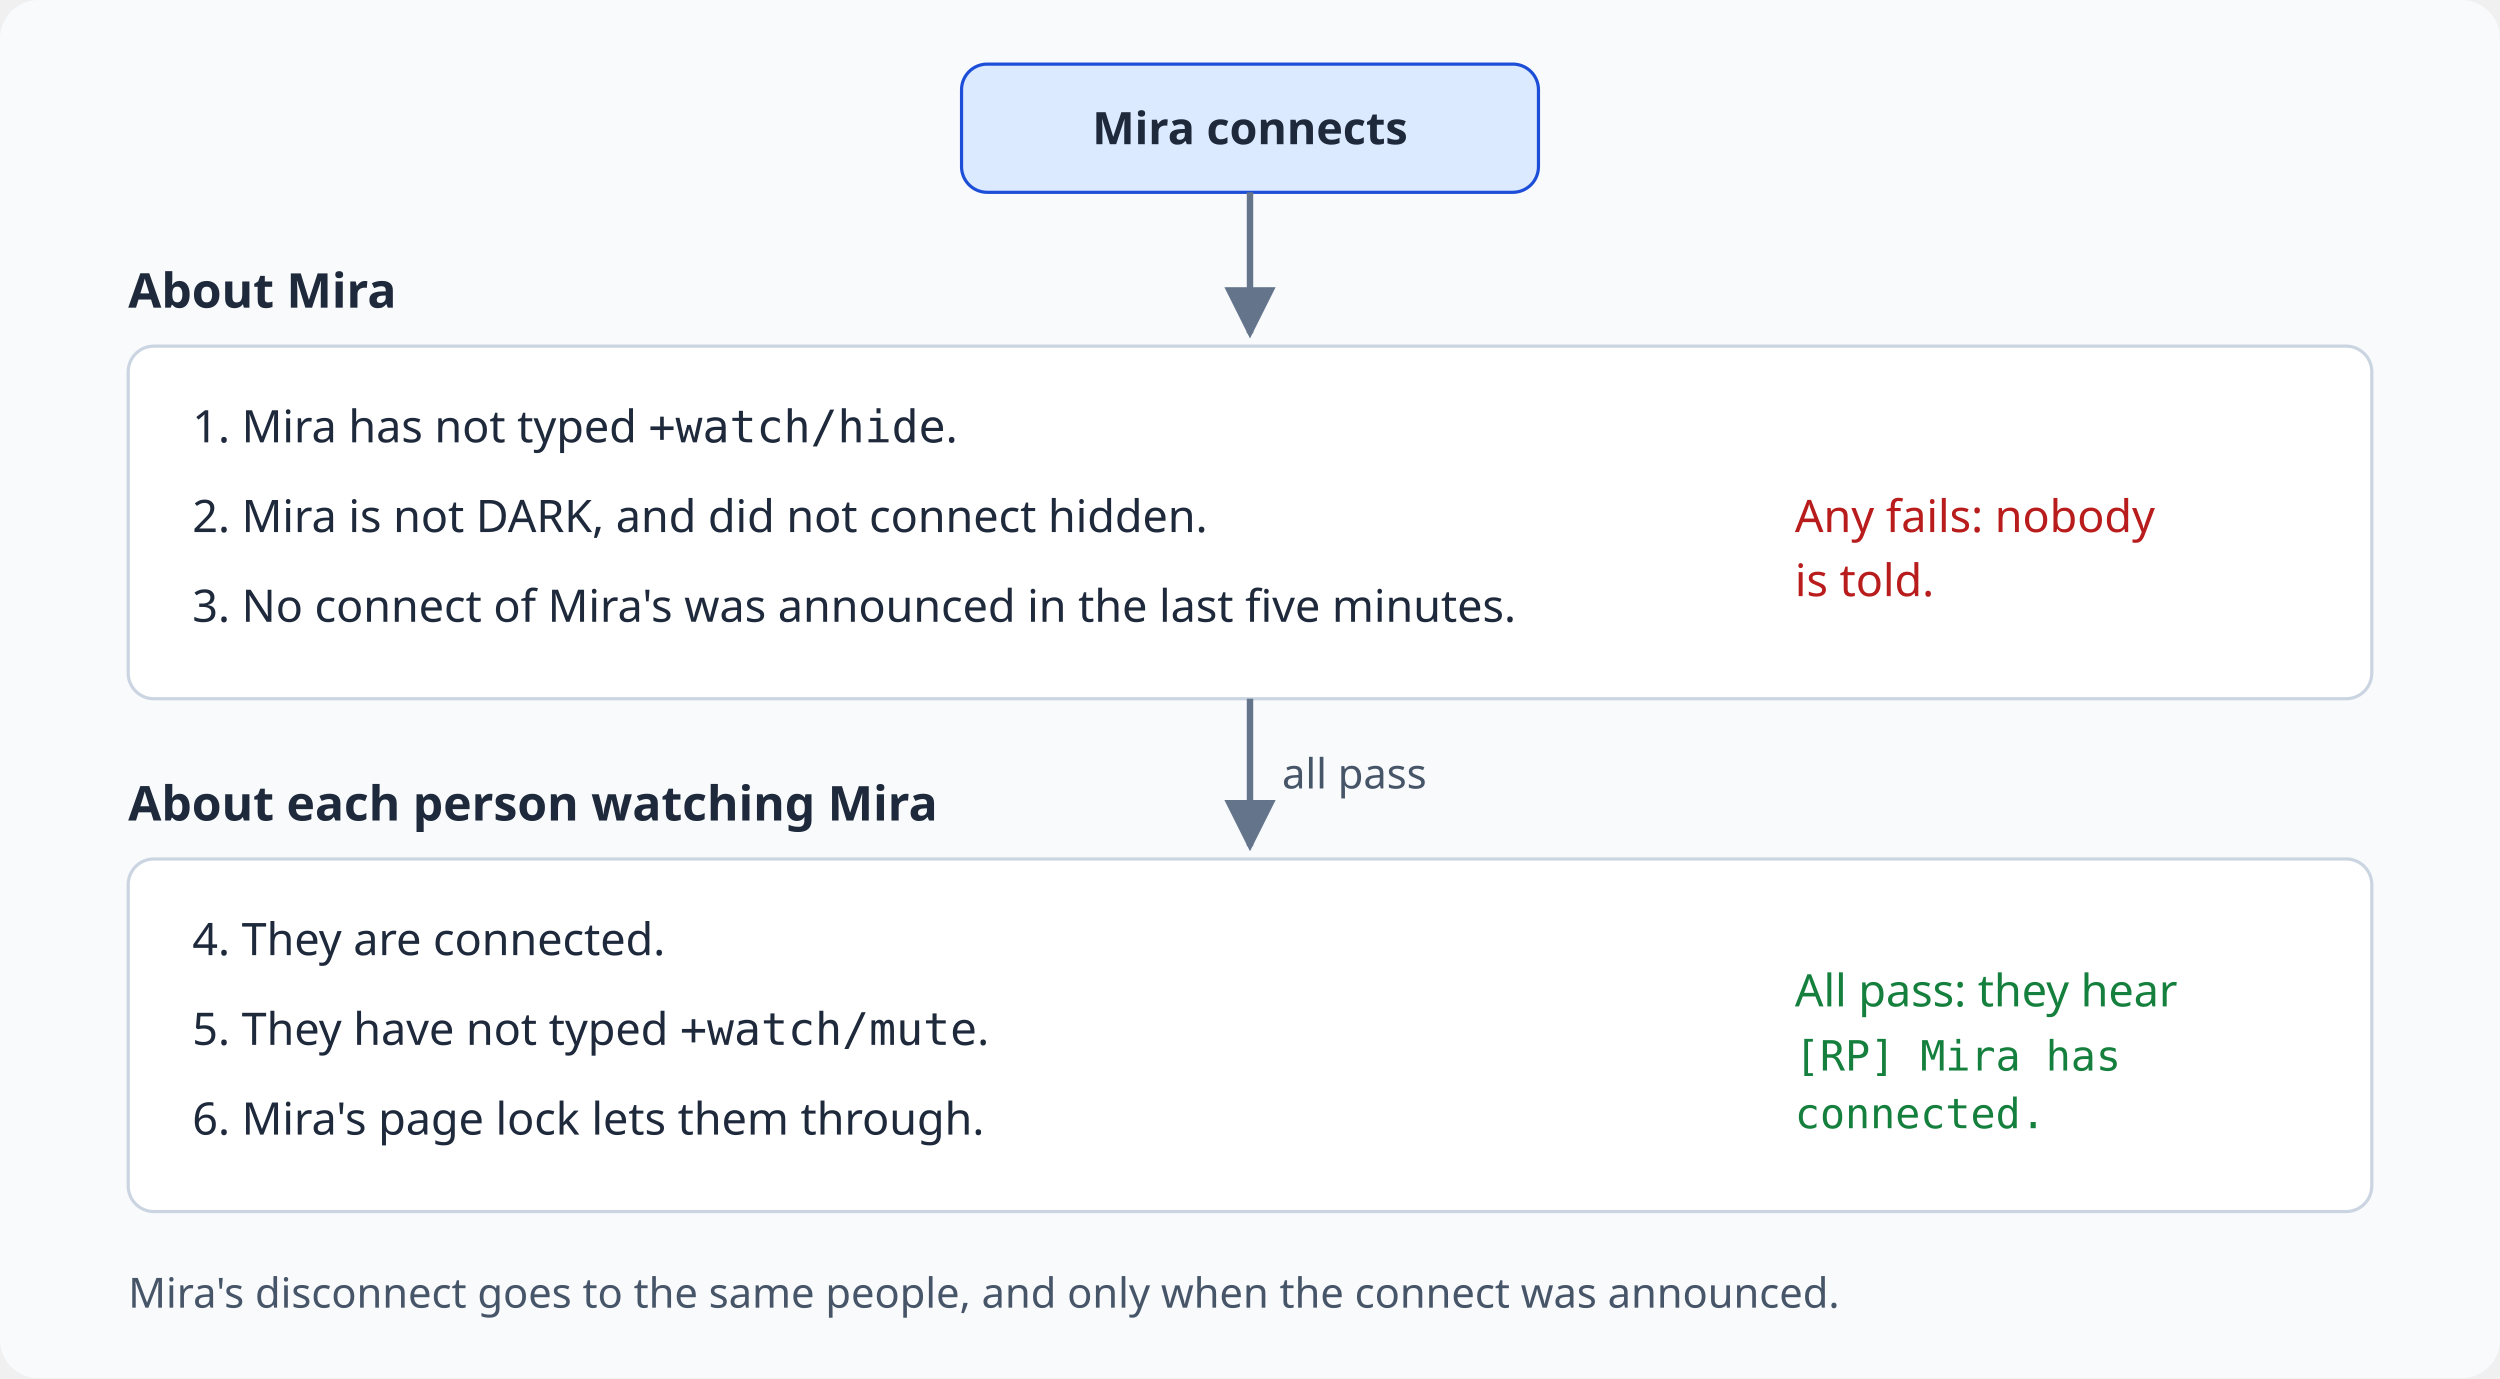
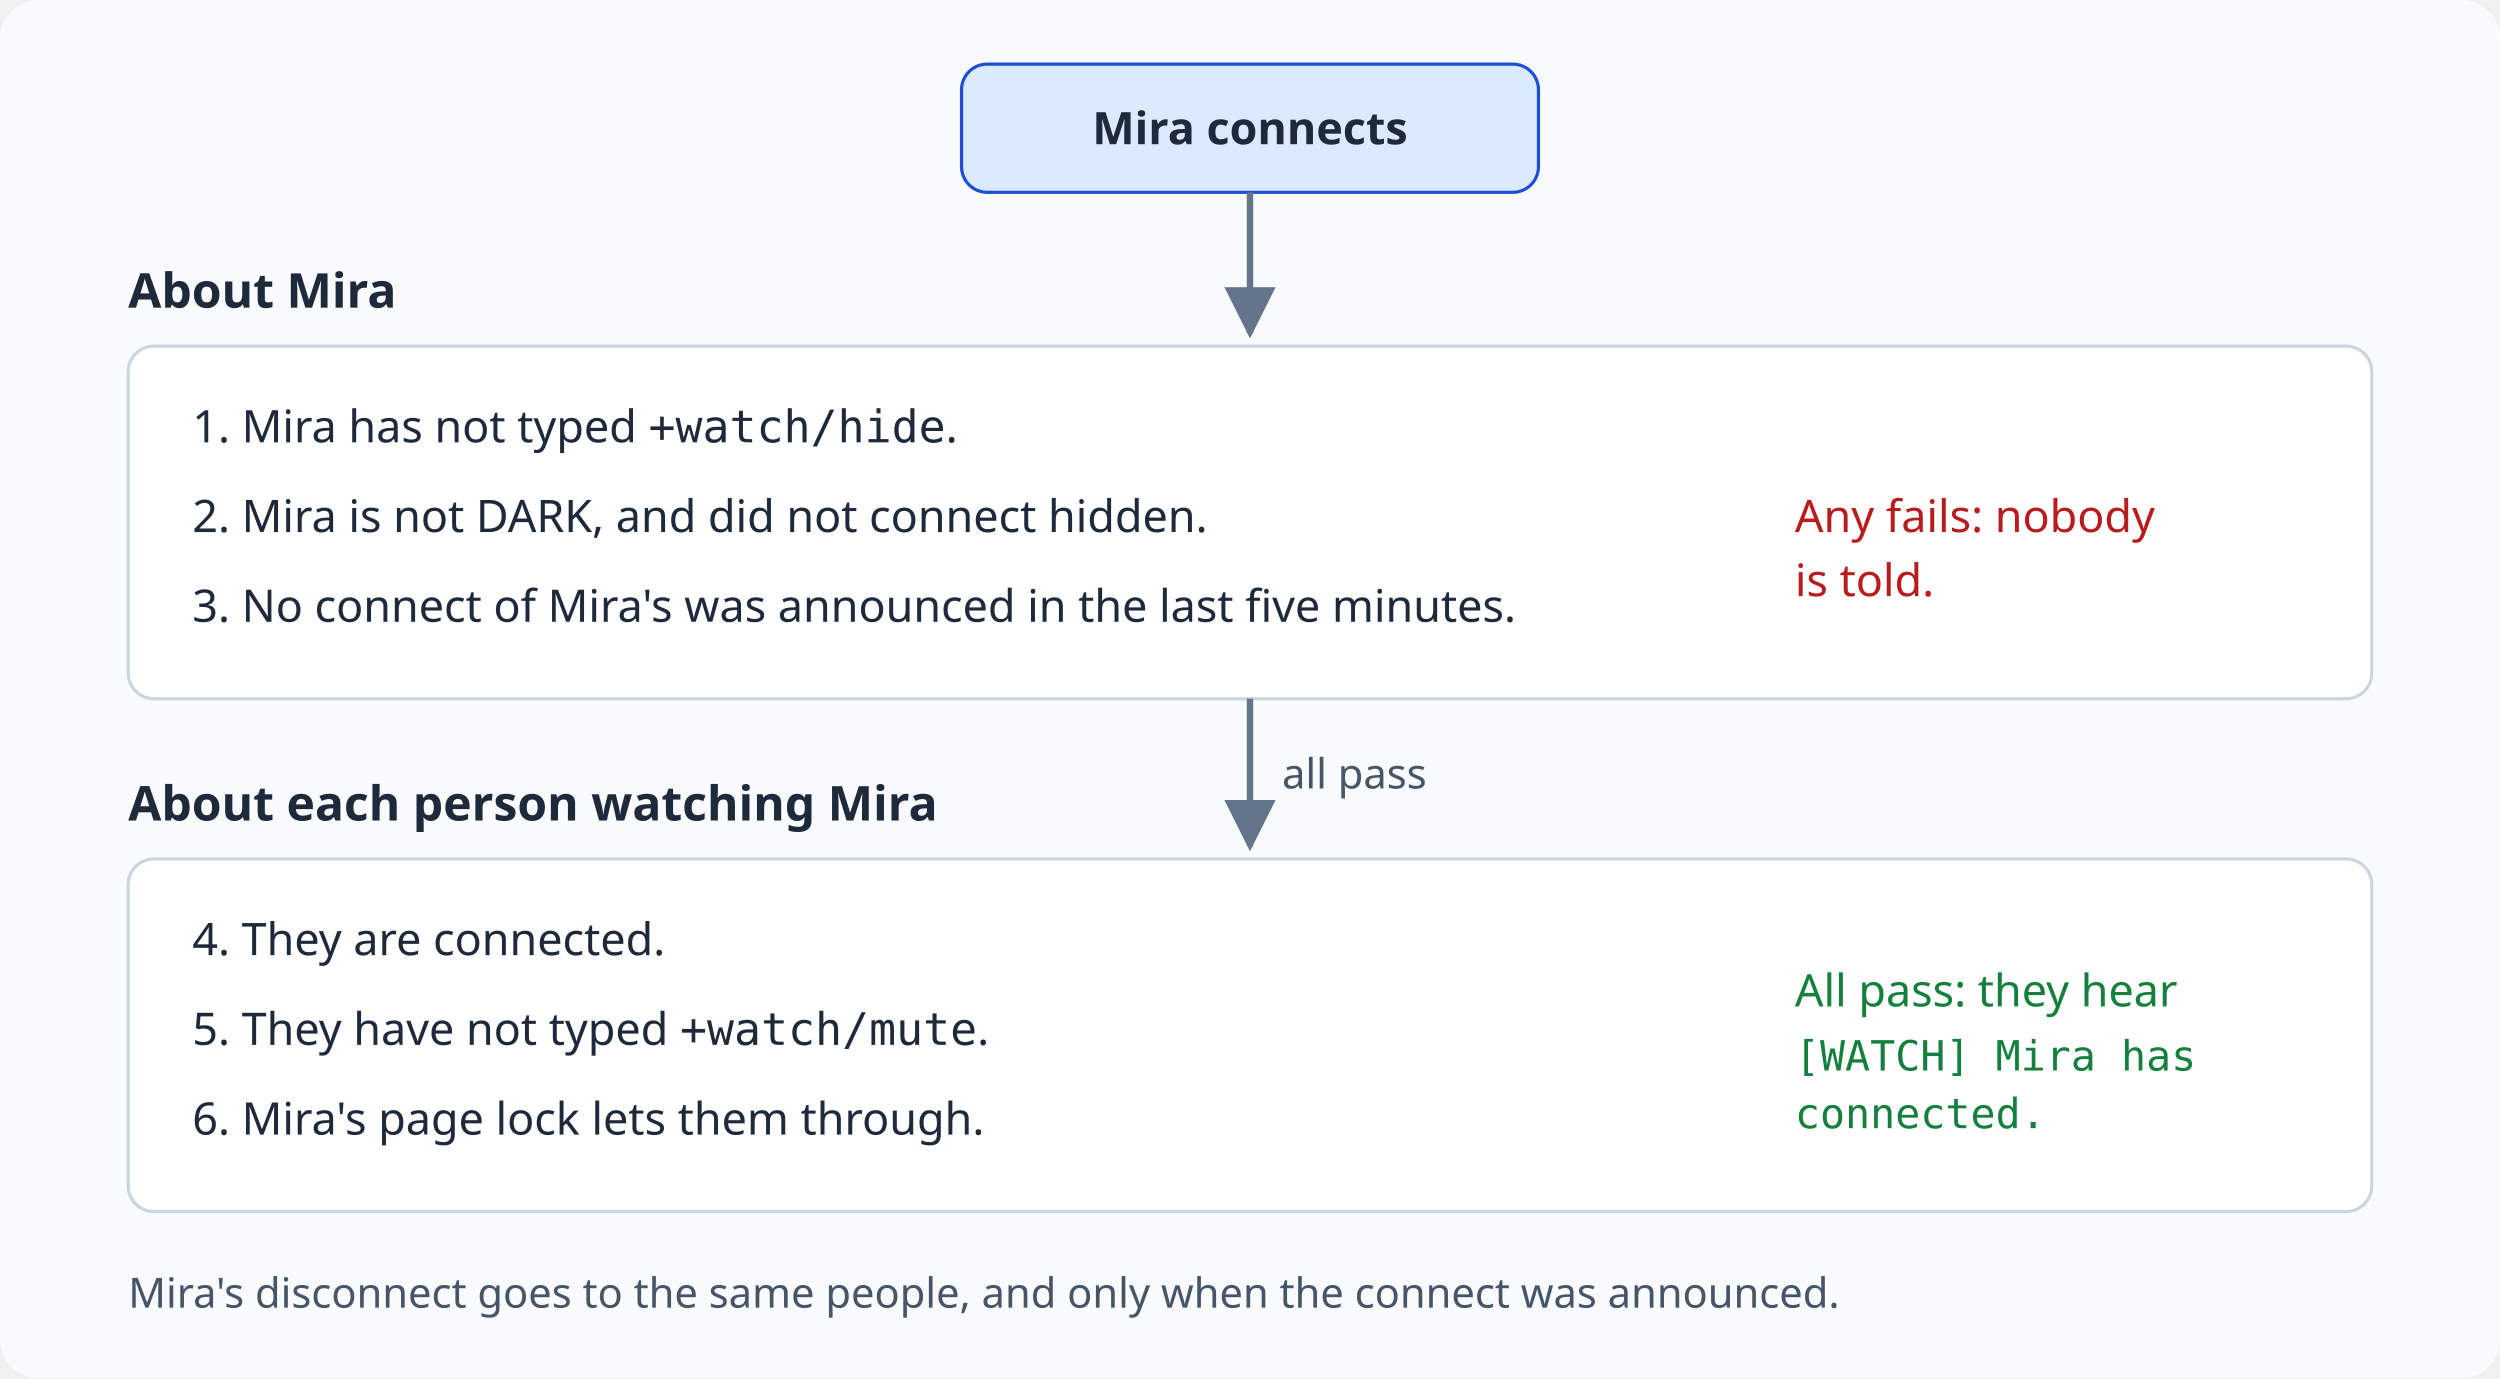
<svg xmlns="http://www.w3.org/2000/svg" viewBox="0 0 780 430" width="780" height="430" role="img" aria-labelledby="t d">
  <rect width="780" height="430" rx="12" fill="#f8fafc" />
  <defs>
    <marker id="arrow" viewBox="0 0 10 10" refX="9" refY="5" markerWidth="8" markerHeight="8" orient="auto-start-reverse">
      <path d="M0,0 L10,5 L0,10 z" fill="#64748b" />
    </marker>
  </defs>
  <g font-family="ui-sans-serif,system-ui,sans-serif" font-size="14" fill="#1e293b">
    <rect x="300" y="20" width="180" height="40" rx="8" fill="#dbeafe" stroke="#1d4ed8" />
    <text x="390" y="45" text-anchor="middle" font-weight="600">Mira connects</text>
    <text x="40" y="96" font-size="15" font-weight="600">About Mira</text>
    <rect x="40" y="108" width="700" height="110" rx="8" fill="#ffffff" stroke="#cbd5e1" />
    <text x="60" y="138">1. Mira has not typed <tspan font-family="ui-monospace,SFMono-Regular,Menlo,Consolas,monospace">+watch/hide</tspan>.</text>
    <text x="60" y="166">2. Mira is not DARK, and did not connect hidden.</text>
    <text x="60" y="194">3. No connect of Mira's was announced in the last five minutes.</text>
    <text x="560" y="166" fill="#b91c1c">Any fails: nobody</text>
    <text x="560" y="186" fill="#b91c1c">is told.</text>
    <text x="40" y="256" font-size="15" font-weight="600">About each person watching Mira</text>
    <rect x="40" y="268" width="700" height="110" rx="8" fill="#ffffff" stroke="#cbd5e1" />
    <text x="60" y="298">4. They are connected.</text>
    <text x="60" y="326">5. They have not typed <tspan font-family="ui-monospace,SFMono-Regular,Menlo,Consolas,monospace">+watch/mute</tspan>.</text>
    <text x="60" y="354">6. Mira's page lock lets them through.</text>
    <text x="560" y="314" fill="#15803d">All pass: they hear</text>
-     <text x="560" y="334" font-family="ui-monospace,SFMono-Regular,Menlo,Consolas,monospace" fill="#15803d" font-size="13">[RP] Mira has</text>
+     <text x="560" y="334" font-family="ui-monospace,SFMono-Regular,Menlo,Consolas,monospace" fill="#15803d" font-size="13">[WATCH] Mira has</text>
    <text x="560" y="352" font-family="ui-monospace,SFMono-Regular,Menlo,Consolas,monospace" fill="#15803d" font-size="13">connected.</text>
    <line x1="390" y1="60" x2="390" y2="104" stroke="#64748b" stroke-width="2" marker-end="url(#arrow)" />
    <line x1="390" y1="218" x2="390" y2="264" stroke="#64748b" stroke-width="2" marker-end="url(#arrow)" />
    <text x="400" y="246" fill="#475569" font-size="13">all pass</text>
    <text x="40" y="408" fill="#475569" font-size="13">Mira's disconnect goes to the same people, and only when the connect was announced.</text>
  </g>
</svg>
